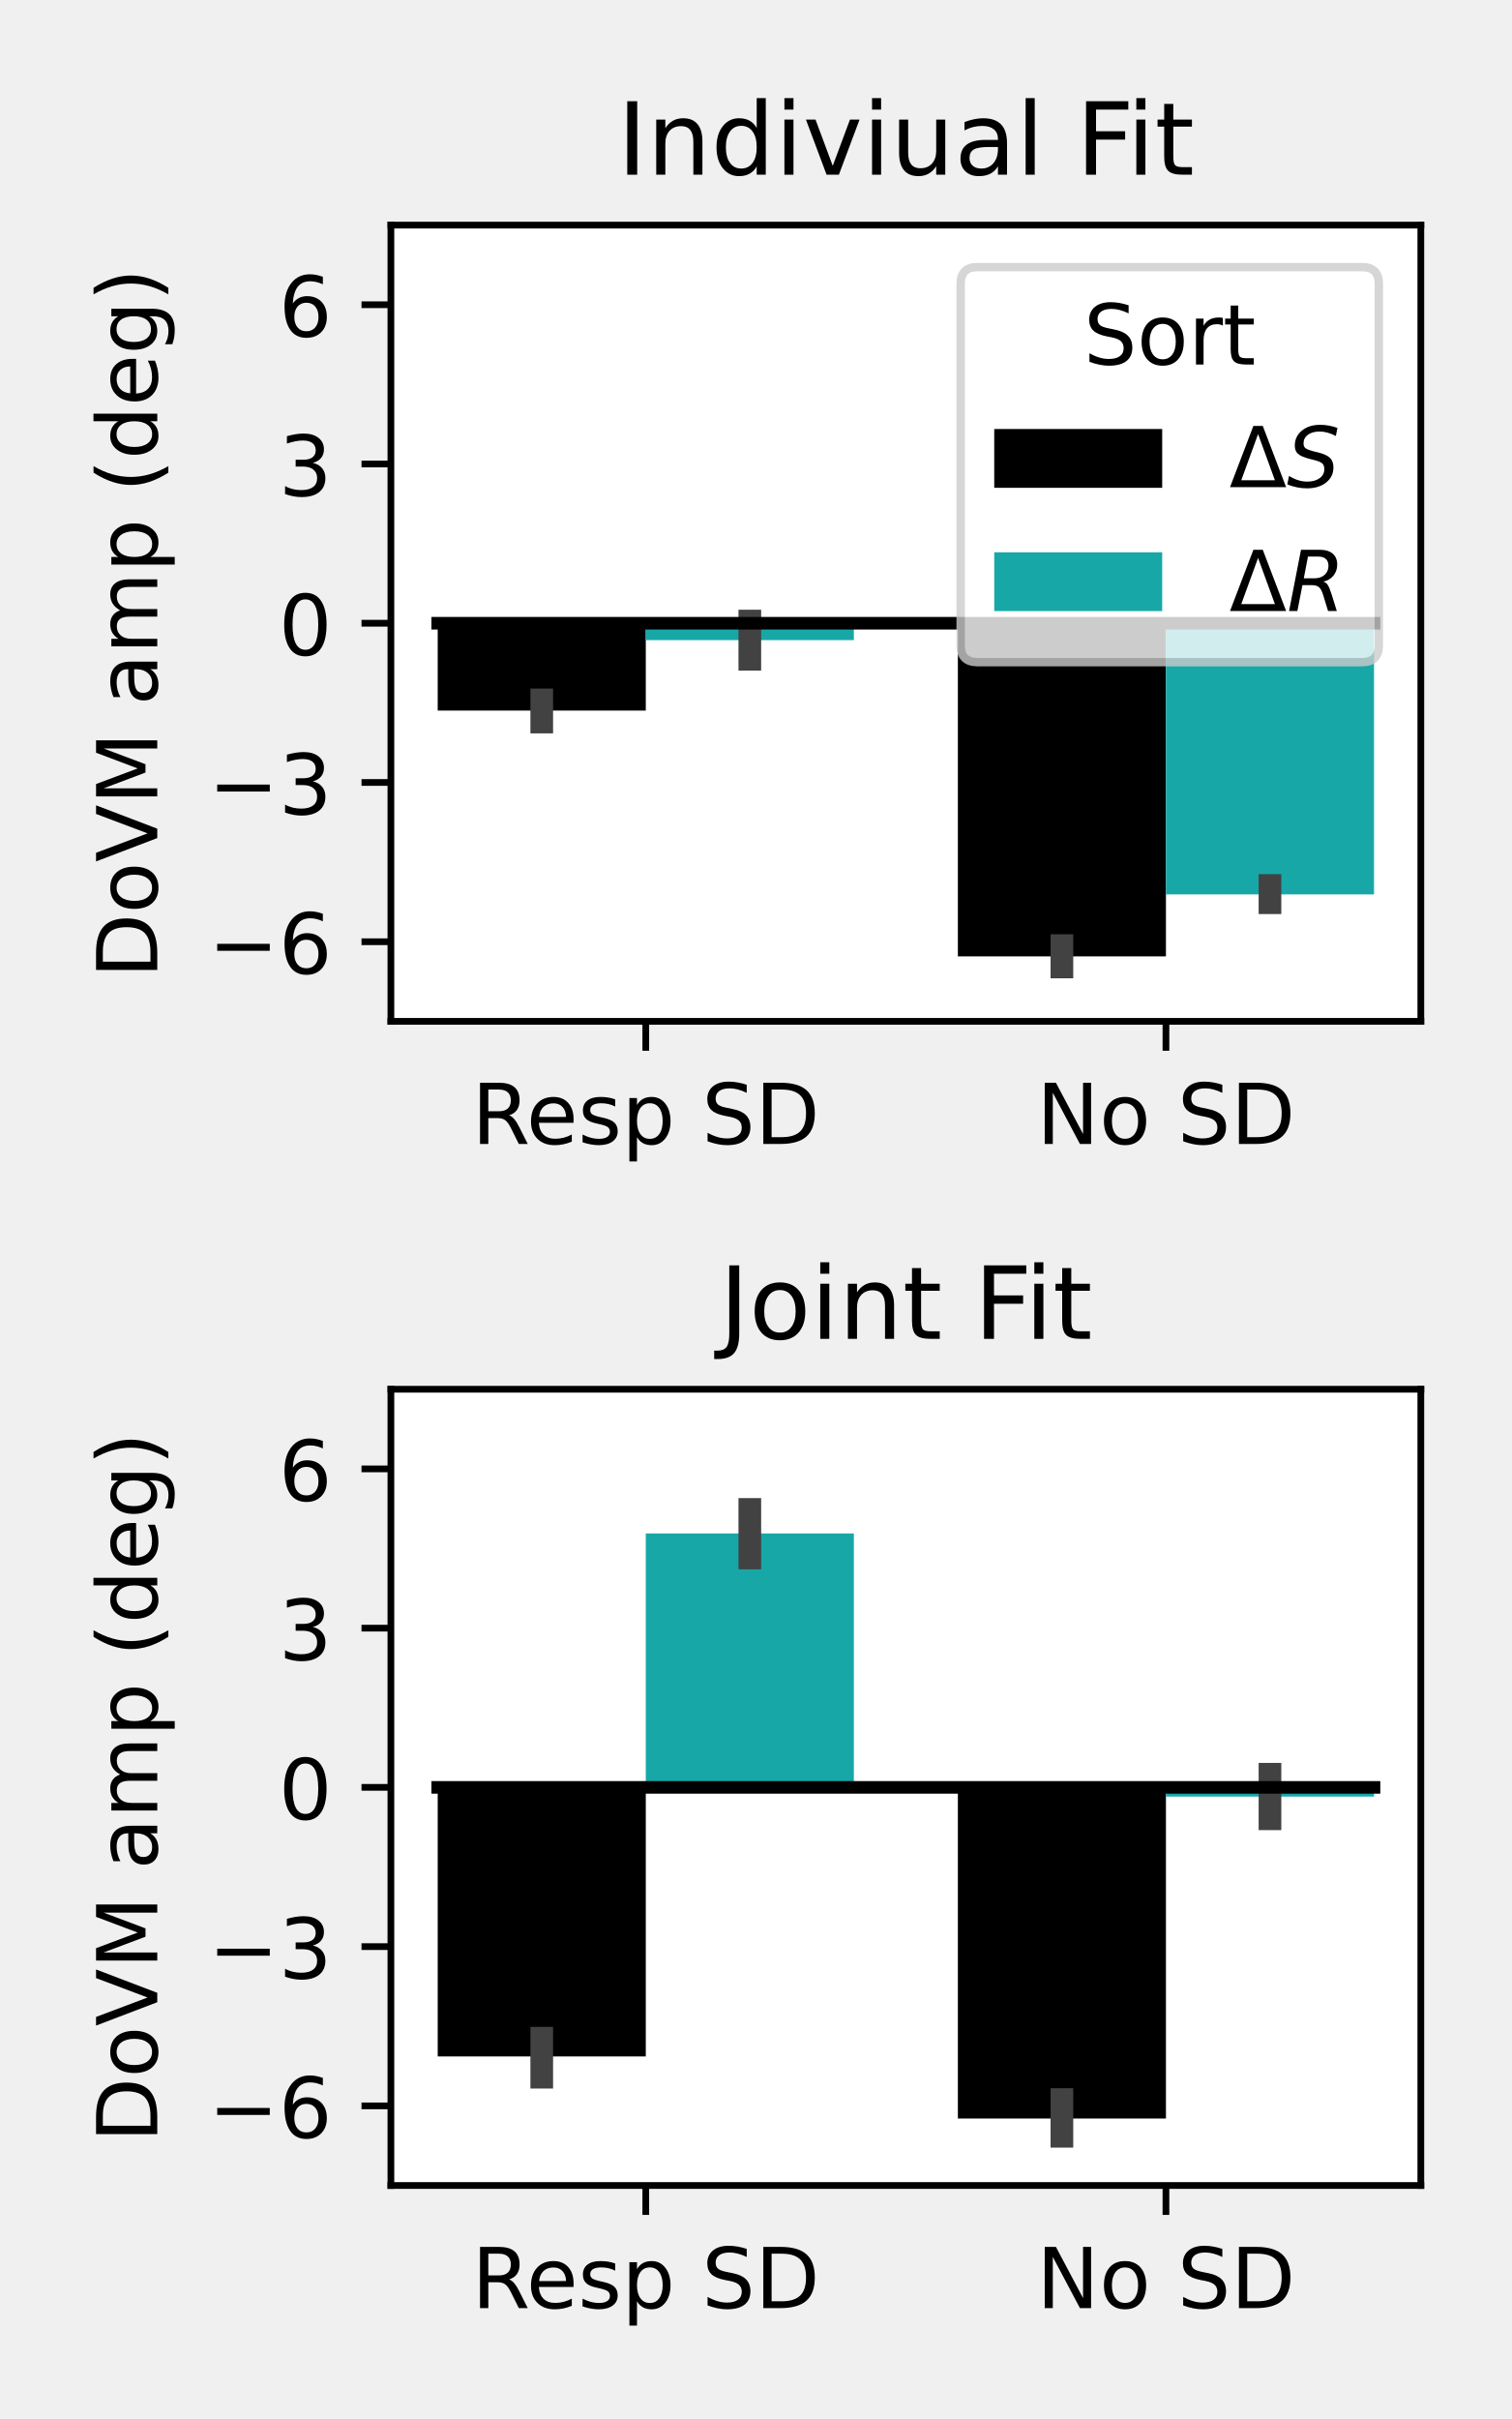
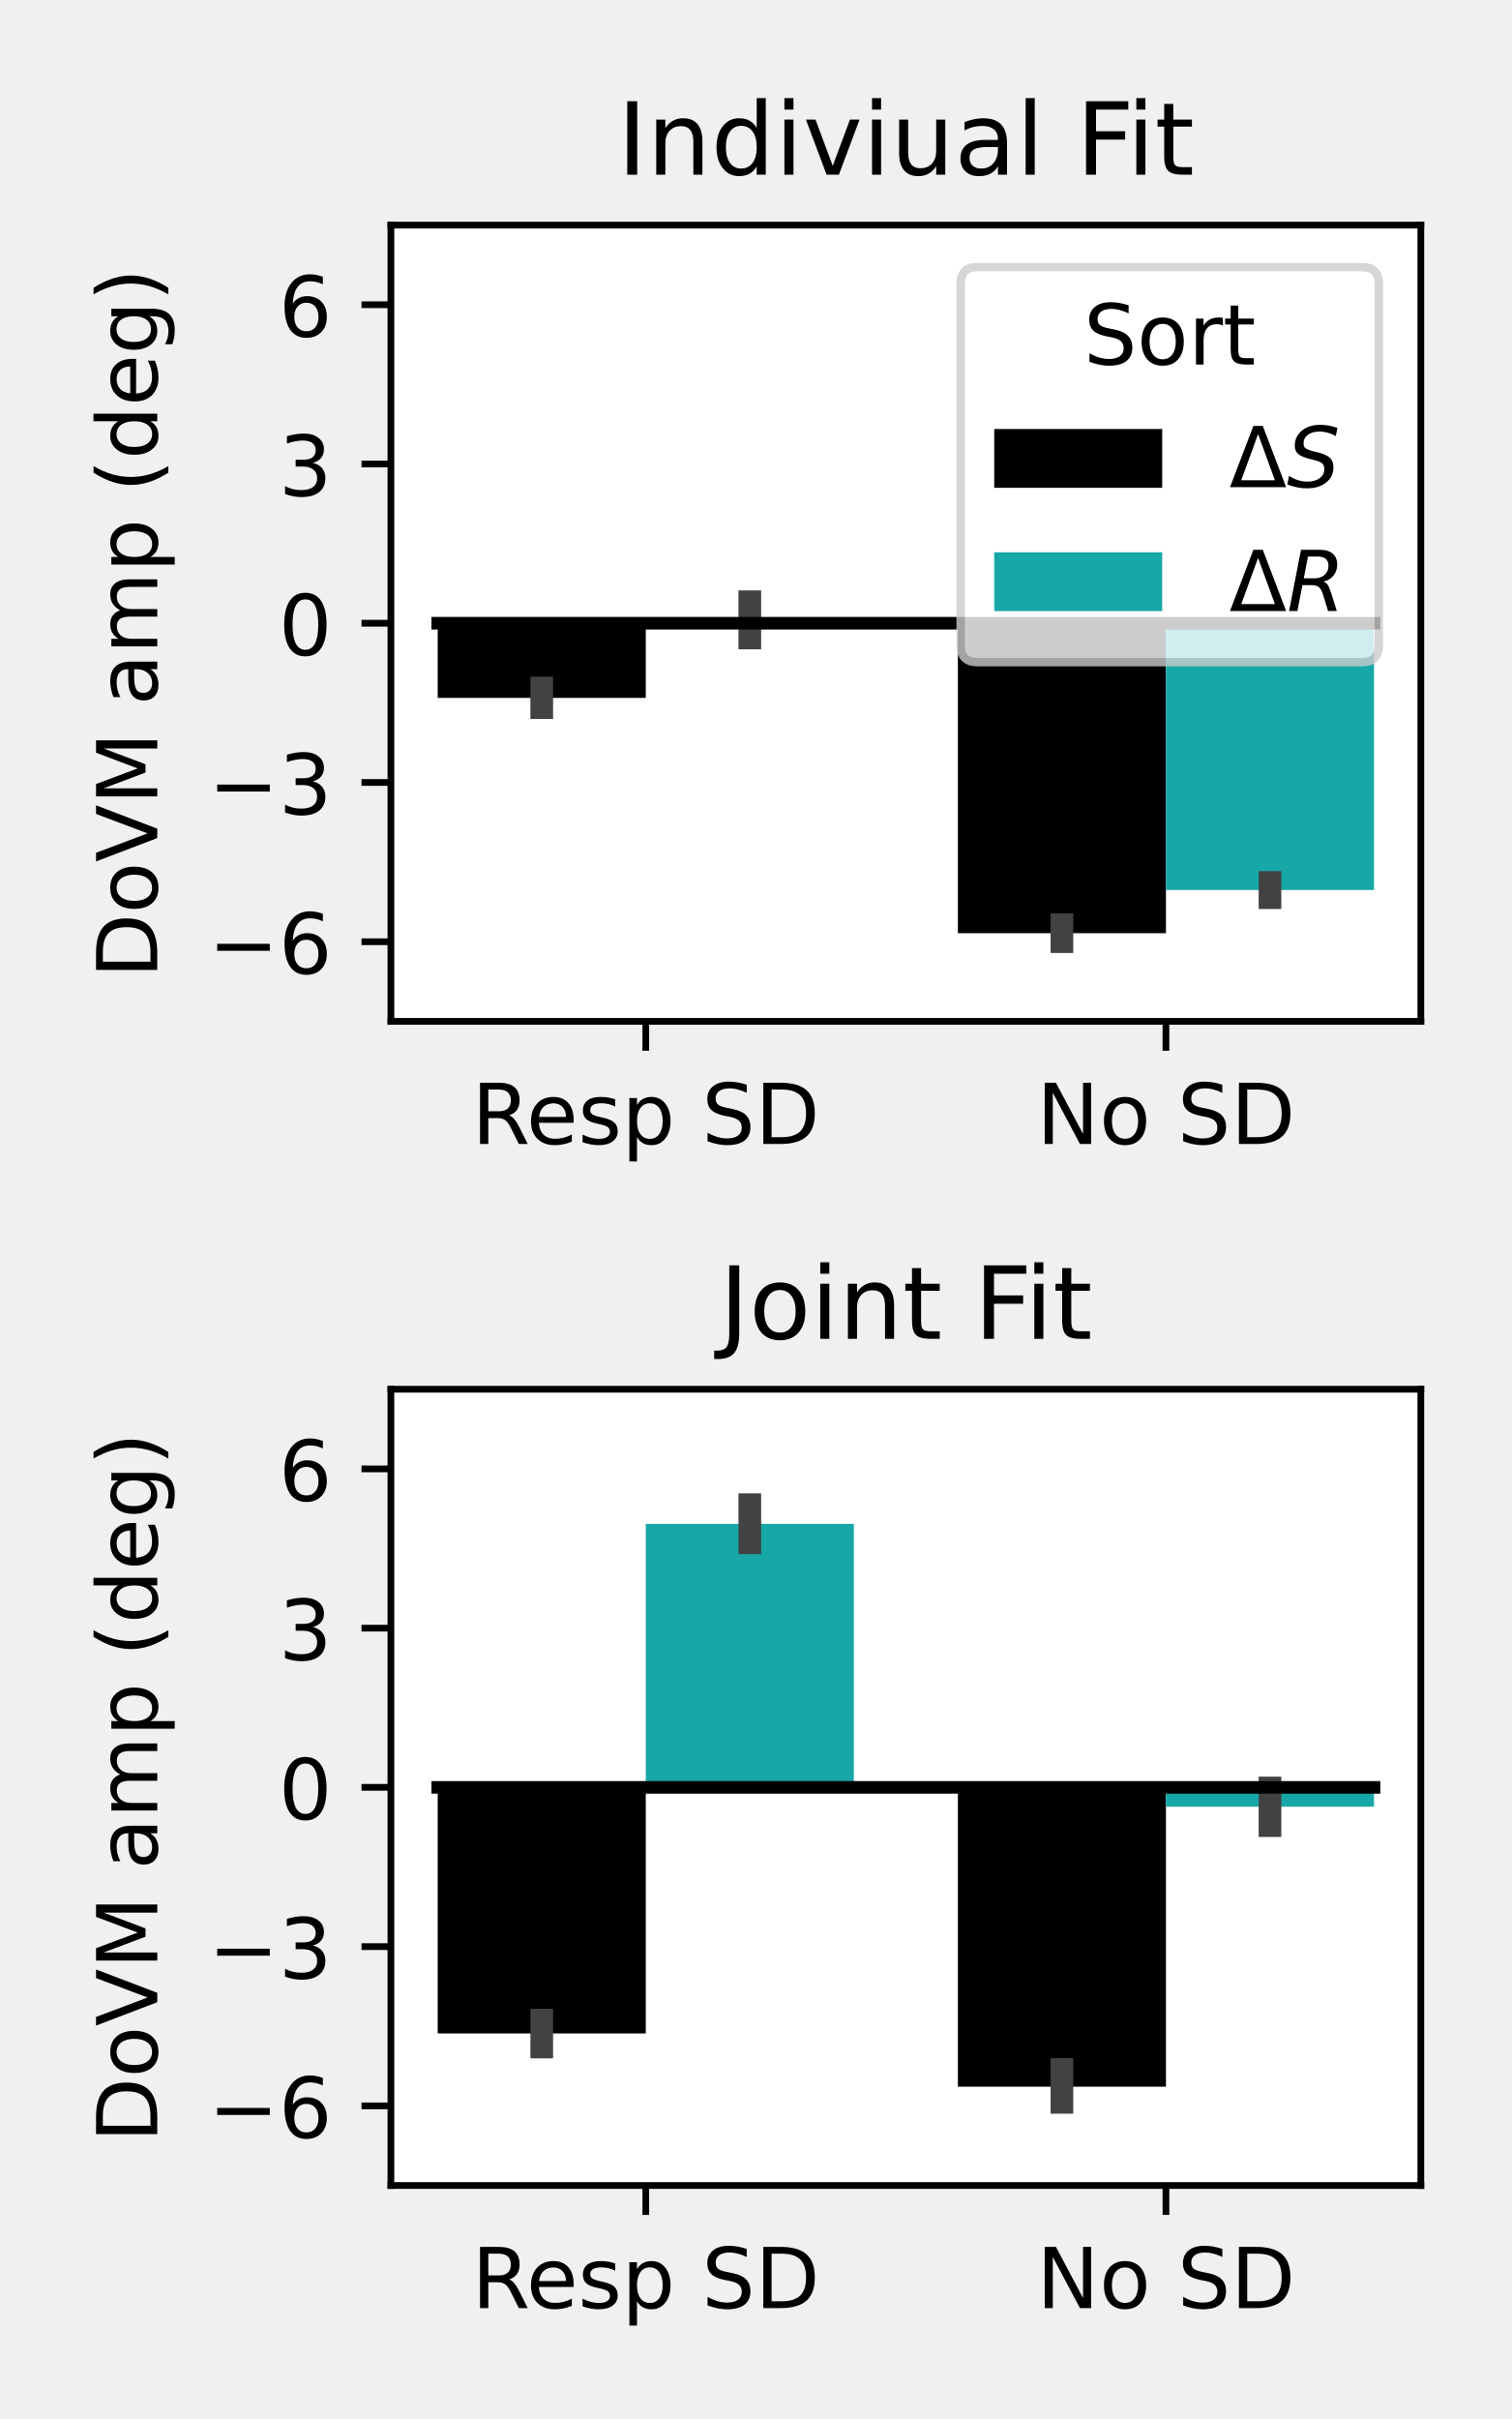
<svg xmlns="http://www.w3.org/2000/svg" xmlns:xlink="http://www.w3.org/1999/xlink" height="288pt" version="1.1" viewBox="0 0 180 288" width="180pt">
  <defs>
    <style type="text/css">*{stroke-linecap:butt;stroke-linejoin:round;}</style>
  </defs>
  <g id="figure_1">
    <g id="patch_1">
      <path d="M 0 288  L 180 288  L 180 0  L 0 0  z " style="fill:none;" />
    </g>
    <g id="axes_1">
      <g id="patch_2">
        <path d="M 46.55 121.6  L 169.2 121.6  L 169.2 26.8  L 46.55 26.8  z " style="fill:#ffffff;" />
      </g>
      <g id="patch_3">
-         <path clip-path="url(#p36e875f460)" d="M 52.125 74.2  L 76.903 74.2  L 76.903 84.599  L 52.125 84.599  z " />
+         <path clip-path="url(#p79daf47641)" d="M 52.125 74.2  L 76.903 74.2  L 76.903 83.089  L 52.125 83.089  z " />
      </g>
      <g id="patch_4">
-         <path clip-path="url(#p36e875f460)" d="M 114.069 74.2  L 138.847 74.2  L 138.847 113.864  L 114.069 113.864  z " />
+         <path clip-path="url(#p79daf47641)" d="M 114.069 74.2  L 138.847 74.2  L 138.847 111.103  L 114.069 111.103  z " />
      </g>
      <g id="patch_5">
-         <path clip-path="url(#p36e875f460)" d="M 76.903 74.2  L 101.681 74.2  L 101.681 76.212  L 76.903 76.212  z " style="fill:#18a7a7;" />
+         <path clip-path="url(#p79daf47641)" d="M 76.903 74.2  L 101.681 74.2  L 101.681 73.719  L 76.903 73.719  z " style="fill:#18a7a7;" />
      </g>
      <g id="patch_6">
-         <path clip-path="url(#p36e875f460)" d="M 138.847 74.2  L 163.625 74.2  L 163.625 106.485  L 138.847 106.485  z " style="fill:#18a7a7;" />
+         <path clip-path="url(#p79daf47641)" d="M 138.847 74.2  L 163.625 74.2  L 163.625 105.962  L 138.847 105.962  z " style="fill:#18a7a7;" />
      </g>
      <g id="matplotlib.axis_1">
        <g id="xtick_1">
          <g id="line2d_1">
            <defs>
-               <path d="M 0 0  L 0 3.5  " id="m6cd4776d0e" style="stroke:#000000;stroke-width:0.8;" />
-             </defs>
-             <g>
-               <use style="stroke:#000000;stroke-width:0.8;" x="76.903" xlink:href="#m6cd4776d0e" y="121.6" />
+               <path d="M 0 0  L 0 3.5  " id="m0ff81fa054" style="stroke:#000000;stroke-width:0.8;" />
+             </defs>
+             <g>
+               <use style="stroke:#000000;stroke-width:0.8;" x="76.903" xlink:href="#m0ff81fa054" y="121.6" />
            </g>
          </g>
          <g id="text_1">
            <g transform="translate(56.18481 136.1984)scale(0.1 -0.1)">
              <defs>
                <path d="M 44.391 34.188  Q 47.562 33.109 50.562 29.594  Q 53.562 26.078 56.594 19.922  L 66.609 0  L 56 0  L 46.688 18.703  Q 43.062 26.031 39.672 28.422  Q 36.281 30.812 30.422 30.812  L 19.672 30.812  L 19.672 0  L 9.812 0  L 9.812 72.906  L 32.078 72.906  Q 44.578 72.906 50.734 67.672  Q 56.891 62.453 56.891 51.906  Q 56.891 45.016 53.688 40.469  Q 50.484 35.938 44.391 34.188  z M 19.672 64.797  L 19.672 38.922  L 32.078 38.922  Q 39.203 38.922 42.844 42.219  Q 46.484 45.516 46.484 51.906  Q 46.484 58.297 42.844 61.547  Q 39.203 64.797 32.078 64.797  z " id="DejaVuSans-82" />
                <path d="M 56.203 29.594  L 56.203 25.203  L 14.891 25.203  Q 15.484 15.922 20.484 11.062  Q 25.484 6.203 34.422 6.203  Q 39.594 6.203 44.453 7.469  Q 49.312 8.734 54.109 11.281  L 54.109 2.781  Q 49.266 0.734 44.188 -0.344  Q 39.109 -1.422 33.891 -1.422  Q 20.797 -1.422 13.156 6.188  Q 5.516 13.812 5.516 26.812  Q 5.516 40.234 12.766 48.109  Q 20.016 56 32.328 56  Q 43.359 56 49.781 48.891  Q 56.203 41.797 56.203 29.594  z M 47.219 32.234  Q 47.125 39.594 43.094 43.984  Q 39.062 48.391 32.422 48.391  Q 24.906 48.391 20.391 44.141  Q 15.875 39.891 15.188 32.172  z " id="DejaVuSans-101" />
                <path d="M 44.281 53.078  L 44.281 44.578  Q 40.484 46.531 36.375 47.5  Q 32.281 48.484 27.875 48.484  Q 21.188 48.484 17.844 46.438  Q 14.5 44.391 14.5 40.281  Q 14.5 37.156 16.891 35.375  Q 19.281 33.594 26.516 31.984  L 29.594 31.297  Q 39.156 29.25 43.188 25.516  Q 47.219 21.781 47.219 15.094  Q 47.219 7.469 41.188 3.016  Q 35.156 -1.422 24.609 -1.422  Q 20.219 -1.422 15.453 -0.562  Q 10.688 0.297 5.422 2  L 5.422 11.281  Q 10.406 8.688 15.234 7.391  Q 20.062 6.109 24.812 6.109  Q 31.156 6.109 34.562 8.281  Q 37.984 10.453 37.984 14.406  Q 37.984 18.062 35.516 20.016  Q 33.062 21.969 24.703 23.781  L 21.578 24.516  Q 13.234 26.266 9.516 29.906  Q 5.812 33.547 5.812 39.891  Q 5.812 47.609 11.281 51.797  Q 16.75 56 26.812 56  Q 31.781 56 36.172 55.266  Q 40.578 54.547 44.281 53.078  z " id="DejaVuSans-115" />
                <path d="M 18.109 8.203  L 18.109 -20.797  L 9.078 -20.797  L 9.078 54.688  L 18.109 54.688  L 18.109 46.391  Q 20.953 51.266 25.266 53.625  Q 29.594 56 35.594 56  Q 45.562 56 51.781 48.094  Q 58.016 40.188 58.016 27.297  Q 58.016 14.406 51.781 6.484  Q 45.562 -1.422 35.594 -1.422  Q 29.594 -1.422 25.266 0.953  Q 20.953 3.328 18.109 8.203  z M 48.688 27.297  Q 48.688 37.203 44.609 42.844  Q 40.531 48.484 33.406 48.484  Q 26.266 48.484 22.188 42.844  Q 18.109 37.203 18.109 27.297  Q 18.109 17.391 22.188 11.75  Q 26.266 6.109 33.406 6.109  Q 40.531 6.109 44.609 11.75  Q 48.688 17.391 48.688 27.297  z " id="DejaVuSans-112" />
                <path id="DejaVuSans-32" />
                <path d="M 53.516 70.516  L 53.516 60.891  Q 47.906 63.578 42.922 64.891  Q 37.938 66.219 33.297 66.219  Q 25.25 66.219 20.875 63.094  Q 16.5 59.969 16.5 54.203  Q 16.5 49.359 19.406 46.891  Q 22.312 44.438 30.422 42.922  L 36.375 41.703  Q 47.406 39.594 52.656 34.297  Q 57.906 29 57.906 20.125  Q 57.906 9.516 50.797 4.047  Q 43.703 -1.422 29.984 -1.422  Q 24.812 -1.422 18.969 -0.25  Q 13.141 0.922 6.891 3.219  L 6.891 13.375  Q 12.891 10.016 18.656 8.297  Q 24.422 6.594 29.984 6.594  Q 38.422 6.594 43.016 9.906  Q 47.609 13.234 47.609 19.391  Q 47.609 24.75 44.312 27.781  Q 41.016 30.812 33.5 32.328  L 27.484 33.5  Q 16.453 35.688 11.516 40.375  Q 6.594 45.062 6.594 53.422  Q 6.594 63.094 13.406 68.656  Q 20.219 74.219 32.172 74.219  Q 37.312 74.219 42.625 73.281  Q 47.953 72.359 53.516 70.516  z " id="DejaVuSans-83" />
                <path d="M 19.672 64.797  L 19.672 8.109  L 31.594 8.109  Q 46.688 8.109 53.688 14.938  Q 60.688 21.781 60.688 36.531  Q 60.688 51.172 53.688 57.984  Q 46.688 64.797 31.594 64.797  z M 9.812 72.906  L 30.078 72.906  Q 51.266 72.906 61.172 64.094  Q 71.094 55.281 71.094 36.531  Q 71.094 17.672 61.125 8.828  Q 51.172 0 30.078 0  L 9.812 0  z " id="DejaVuSans-68" />
              </defs>
              <use xlink:href="#DejaVuSans-82" />
              <use x="64.982" xlink:href="#DejaVuSans-101" />
              <use x="126.506" xlink:href="#DejaVuSans-115" />
              <use x="178.605" xlink:href="#DejaVuSans-112" />
              <use x="242.082" xlink:href="#DejaVuSans-32" />
              <use x="273.869" xlink:href="#DejaVuSans-83" />
              <use x="337.346" xlink:href="#DejaVuSans-68" />
            </g>
          </g>
        </g>
        <g id="xtick_2">
          <g id="line2d_2">
            <g>
-               <use style="stroke:#000000;stroke-width:0.8;" x="138.847" xlink:href="#m6cd4776d0e" y="121.6" />
+               <use style="stroke:#000000;stroke-width:0.8;" x="138.847" xlink:href="#m0ff81fa054" y="121.6" />
            </g>
          </g>
          <g id="text_2">
            <g transform="translate(123.4339 136.1984)scale(0.1 -0.1)">
              <defs>
                <path d="M 9.812 72.906  L 23.094 72.906  L 55.422 11.922  L 55.422 72.906  L 64.984 72.906  L 64.984 0  L 51.703 0  L 19.391 60.984  L 19.391 0  L 9.812 0  z " id="DejaVuSans-78" />
                <path d="M 30.609 48.391  Q 23.391 48.391 19.188 42.75  Q 14.984 37.109 14.984 27.297  Q 14.984 17.484 19.156 11.844  Q 23.344 6.203 30.609 6.203  Q 37.797 6.203 41.984 11.859  Q 46.188 17.531 46.188 27.297  Q 46.188 37.016 41.984 42.703  Q 37.797 48.391 30.609 48.391  z M 30.609 56  Q 42.328 56 49.016 48.375  Q 55.719 40.766 55.719 27.297  Q 55.719 13.875 49.016 6.219  Q 42.328 -1.422 30.609 -1.422  Q 18.844 -1.422 12.172 6.219  Q 5.516 13.875 5.516 27.297  Q 5.516 40.766 12.172 48.375  Q 18.844 56 30.609 56  z " id="DejaVuSans-111" />
              </defs>
              <use xlink:href="#DejaVuSans-78" />
              <use x="74.805" xlink:href="#DejaVuSans-111" />
              <use x="135.986" xlink:href="#DejaVuSans-32" />
              <use x="167.773" xlink:href="#DejaVuSans-83" />
              <use x="231.25" xlink:href="#DejaVuSans-68" />
            </g>
          </g>
        </g>
      </g>
      <g id="matplotlib.axis_2">
        <g id="ytick_1">
          <g id="line2d_3">
            <defs>
-               <path d="M 0 0  L -3.5 0  " id="m1f9d2ea047" style="stroke:#000000;stroke-width:0.8;" />
-             </defs>
-             <g>
-               <use style="stroke:#000000;stroke-width:0.8;" x="46.55" xlink:href="#m1f9d2ea047" y="112.12" />
+               <path d="M 0 0  L -3.5 0  " id="m08e39c3526" style="stroke:#000000;stroke-width:0.8;" />
+             </defs>
+             <g>
+               <use style="stroke:#000000;stroke-width:0.8;" x="46.55" xlink:href="#m08e39c3526" y="112.12" />
            </g>
          </g>
          <g id="text_3">
            <g transform="translate(24.80781 115.9192)scale(0.1 -0.1)">
              <defs>
                <path d="M 10.594 35.5  L 73.188 35.5  L 73.188 27.203  L 10.594 27.203  z " id="DejaVuSans-8722" />
                <path d="M 33.016 40.375  Q 26.375 40.375 22.484 35.828  Q 18.609 31.297 18.609 23.391  Q 18.609 15.531 22.484 10.953  Q 26.375 6.391 33.016 6.391  Q 39.656 6.391 43.531 10.953  Q 47.406 15.531 47.406 23.391  Q 47.406 31.297 43.531 35.828  Q 39.656 40.375 33.016 40.375  z M 52.594 71.297  L 52.594 62.312  Q 48.875 64.062 45.094 64.984  Q 41.312 65.922 37.594 65.922  Q 27.828 65.922 22.672 59.328  Q 17.531 52.734 16.797 39.406  Q 19.672 43.656 24.016 45.922  Q 28.375 48.188 33.594 48.188  Q 44.578 48.188 50.953 41.516  Q 57.328 34.859 57.328 23.391  Q 57.328 12.156 50.688 5.359  Q 44.047 -1.422 33.016 -1.422  Q 20.359 -1.422 13.672 8.266  Q 6.984 17.969 6.984 36.375  Q 6.984 53.656 15.188 63.938  Q 23.391 74.219 37.203 74.219  Q 40.922 74.219 44.703 73.484  Q 48.484 72.75 52.594 71.297  z " id="DejaVuSans-54" />
              </defs>
              <use xlink:href="#DejaVuSans-8722" />
              <use x="83.789" xlink:href="#DejaVuSans-54" />
            </g>
          </g>
        </g>
        <g id="ytick_2">
          <g id="line2d_4">
            <g>
-               <use style="stroke:#000000;stroke-width:0.8;" x="46.55" xlink:href="#m1f9d2ea047" y="93.16" />
+               <use style="stroke:#000000;stroke-width:0.8;" x="46.55" xlink:href="#m08e39c3526" y="93.16" />
            </g>
          </g>
          <g id="text_4">
            <g transform="translate(24.80781 96.95922)scale(0.1 -0.1)">
              <defs>
                <path d="M 40.578 39.312  Q 47.656 37.797 51.625 33  Q 55.609 28.219 55.609 21.188  Q 55.609 10.406 48.188 4.484  Q 40.766 -1.422 27.094 -1.422  Q 22.516 -1.422 17.656 -0.516  Q 12.797 0.391 7.625 2.203  L 7.625 11.719  Q 11.719 9.328 16.594 8.109  Q 21.484 6.891 26.812 6.891  Q 36.078 6.891 40.938 10.547  Q 45.797 14.203 45.797 21.188  Q 45.797 27.641 41.281 31.266  Q 36.766 34.906 28.719 34.906  L 20.219 34.906  L 20.219 43.016  L 29.109 43.016  Q 36.375 43.016 40.234 45.922  Q 44.094 48.828 44.094 54.297  Q 44.094 59.906 40.109 62.906  Q 36.141 65.922 28.719 65.922  Q 24.656 65.922 20.016 65.031  Q 15.375 64.156 9.812 62.312  L 9.812 71.094  Q 15.438 72.656 20.344 73.438  Q 25.25 74.219 29.594 74.219  Q 40.828 74.219 47.359 69.109  Q 53.906 64.016 53.906 55.328  Q 53.906 49.266 50.438 45.094  Q 46.969 40.922 40.578 39.312  z " id="DejaVuSans-51" />
              </defs>
              <use xlink:href="#DejaVuSans-8722" />
              <use x="83.789" xlink:href="#DejaVuSans-51" />
            </g>
          </g>
        </g>
        <g id="ytick_3">
          <g id="line2d_5">
            <g>
-               <use style="stroke:#000000;stroke-width:0.8;" x="46.55" xlink:href="#m1f9d2ea047" y="74.2" />
+               <use style="stroke:#000000;stroke-width:0.8;" x="46.55" xlink:href="#m08e39c3526" y="74.2" />
            </g>
          </g>
          <g id="text_5">
            <g transform="translate(33.1875 77.99922)scale(0.1 -0.1)">
              <defs>
                <path d="M 31.781 66.406  Q 24.172 66.406 20.328 58.906  Q 16.5 51.422 16.5 36.375  Q 16.5 21.391 20.328 13.891  Q 24.172 6.391 31.781 6.391  Q 39.453 6.391 43.281 13.891  Q 47.125 21.391 47.125 36.375  Q 47.125 51.422 43.281 58.906  Q 39.453 66.406 31.781 66.406  z M 31.781 74.219  Q 44.047 74.219 50.516 64.516  Q 56.984 54.828 56.984 36.375  Q 56.984 17.969 50.516 8.266  Q 44.047 -1.422 31.781 -1.422  Q 19.531 -1.422 13.062 8.266  Q 6.594 17.969 6.594 36.375  Q 6.594 54.828 13.062 64.516  Q 19.531 74.219 31.781 74.219  z " id="DejaVuSans-48" />
              </defs>
              <use xlink:href="#DejaVuSans-48" />
            </g>
          </g>
        </g>
        <g id="ytick_4">
          <g id="line2d_6">
            <g>
-               <use style="stroke:#000000;stroke-width:0.8;" x="46.55" xlink:href="#m1f9d2ea047" y="55.24" />
+               <use style="stroke:#000000;stroke-width:0.8;" x="46.55" xlink:href="#m08e39c3526" y="55.24" />
            </g>
          </g>
          <g id="text_6">
            <g transform="translate(33.1875 59.03922)scale(0.1 -0.1)">
              <use xlink:href="#DejaVuSans-51" />
            </g>
          </g>
        </g>
        <g id="ytick_5">
          <g id="line2d_7">
            <g>
-               <use style="stroke:#000000;stroke-width:0.8;" x="46.55" xlink:href="#m1f9d2ea047" y="36.28" />
+               <use style="stroke:#000000;stroke-width:0.8;" x="46.55" xlink:href="#m08e39c3526" y="36.28" />
            </g>
          </g>
          <g id="text_7">
            <g transform="translate(33.1875 40.07922)scale(0.1 -0.1)">
              <use xlink:href="#DejaVuSans-54" />
            </g>
          </g>
        </g>
        <g id="text_8">
          <g transform="translate(18.72812 116.457)rotate(-90)scale(0.1 -0.1)">
            <defs>
              <path d="M 28.609 0  L 0.781 72.906  L 11.078 72.906  L 34.188 11.531  L 57.328 72.906  L 67.578 72.906  L 39.797 0  z " id="DejaVuSans-86" />
              <path d="M 9.812 72.906  L 24.516 72.906  L 43.109 23.297  L 61.812 72.906  L 76.516 72.906  L 76.516 0  L 66.891 0  L 66.891 64.016  L 48.094 14.016  L 38.188 14.016  L 19.391 64.016  L 19.391 0  L 9.812 0  z " id="DejaVuSans-77" />
              <path d="M 34.281 27.484  Q 23.391 27.484 19.188 25  Q 14.984 22.516 14.984 16.5  Q 14.984 11.719 18.141 8.906  Q 21.297 6.109 26.703 6.109  Q 34.188 6.109 38.703 11.406  Q 43.219 16.703 43.219 25.484  L 43.219 27.484  z M 52.203 31.203  L 52.203 0  L 43.219 0  L 43.219 8.297  Q 40.141 3.328 35.547 0.953  Q 30.953 -1.422 24.312 -1.422  Q 15.922 -1.422 10.953 3.297  Q 6 8.016 6 15.922  Q 6 25.141 12.172 29.828  Q 18.359 34.516 30.609 34.516  L 43.219 34.516  L 43.219 35.406  Q 43.219 41.609 39.141 45  Q 35.062 48.391 27.688 48.391  Q 23 48.391 18.547 47.266  Q 14.109 46.141 10.016 43.891  L 10.016 52.203  Q 14.938 54.109 19.578 55.047  Q 24.219 56 28.609 56  Q 40.484 56 46.344 49.844  Q 52.203 43.703 52.203 31.203  z " id="DejaVuSans-97" />
              <path d="M 52 44.188  Q 55.375 50.25 60.062 53.125  Q 64.75 56 71.094 56  Q 79.641 56 84.281 50.016  Q 88.922 44.047 88.922 33.016  L 88.922 0  L 79.891 0  L 79.891 32.719  Q 79.891 40.578 77.094 44.375  Q 74.312 48.188 68.609 48.188  Q 61.625 48.188 57.562 43.547  Q 53.516 38.922 53.516 30.906  L 53.516 0  L 44.484 0  L 44.484 32.719  Q 44.484 40.625 41.703 44.406  Q 38.922 48.188 33.109 48.188  Q 26.219 48.188 22.156 43.531  Q 18.109 38.875 18.109 30.906  L 18.109 0  L 9.078 0  L 9.078 54.688  L 18.109 54.688  L 18.109 46.188  Q 21.188 51.219 25.484 53.609  Q 29.781 56 35.688 56  Q 41.656 56 45.828 52.969  Q 50 49.953 52 44.188  z " id="DejaVuSans-109" />
              <path d="M 31 75.875  Q 24.469 64.656 21.281 53.656  Q 18.109 42.672 18.109 31.391  Q 18.109 20.125 21.312 9.062  Q 24.516 -2 31 -13.188  L 23.188 -13.188  Q 15.875 -1.703 12.234 9.375  Q 8.594 20.453 8.594 31.391  Q 8.594 42.281 12.203 53.312  Q 15.828 64.359 23.188 75.875  z " id="DejaVuSans-40" />
              <path d="M 45.406 46.391  L 45.406 75.984  L 54.391 75.984  L 54.391 0  L 45.406 0  L 45.406 8.203  Q 42.578 3.328 38.25 0.953  Q 33.938 -1.422 27.875 -1.422  Q 17.969 -1.422 11.734 6.484  Q 5.516 14.406 5.516 27.297  Q 5.516 40.188 11.734 48.094  Q 17.969 56 27.875 56  Q 33.938 56 38.25 53.625  Q 42.578 51.266 45.406 46.391  z M 14.797 27.297  Q 14.797 17.391 18.875 11.75  Q 22.953 6.109 30.078 6.109  Q 37.203 6.109 41.297 11.75  Q 45.406 17.391 45.406 27.297  Q 45.406 37.203 41.297 42.844  Q 37.203 48.484 30.078 48.484  Q 22.953 48.484 18.875 42.844  Q 14.797 37.203 14.797 27.297  z " id="DejaVuSans-100" />
              <path d="M 45.406 27.984  Q 45.406 37.75 41.375 43.109  Q 37.359 48.484 30.078 48.484  Q 22.859 48.484 18.828 43.109  Q 14.797 37.75 14.797 27.984  Q 14.797 18.266 18.828 12.891  Q 22.859 7.516 30.078 7.516  Q 37.359 7.516 41.375 12.891  Q 45.406 18.266 45.406 27.984  z M 54.391 6.781  Q 54.391 -7.172 48.188 -13.984  Q 42 -20.797 29.203 -20.797  Q 24.469 -20.797 20.266 -20.094  Q 16.062 -19.391 12.109 -17.922  L 12.109 -9.188  Q 16.062 -11.328 19.922 -12.344  Q 23.781 -13.375 27.781 -13.375  Q 36.625 -13.375 41.016 -8.766  Q 45.406 -4.156 45.406 5.172  L 45.406 9.625  Q 42.625 4.781 38.281 2.391  Q 33.938 0 27.875 0  Q 17.828 0 11.672 7.656  Q 5.516 15.328 5.516 27.984  Q 5.516 40.672 11.672 48.328  Q 17.828 56 27.875 56  Q 33.938 56 38.281 53.609  Q 42.625 51.219 45.406 46.391  L 45.406 54.688  L 54.391 54.688  z " id="DejaVuSans-103" />
              <path d="M 8.016 75.875  L 15.828 75.875  Q 23.141 64.359 26.781 53.312  Q 30.422 42.281 30.422 31.391  Q 30.422 20.453 26.781 9.375  Q 23.141 -1.703 15.828 -13.188  L 8.016 -13.188  Q 14.5 -2 17.703 9.062  Q 20.906 20.125 20.906 31.391  Q 20.906 42.672 17.703 53.656  Q 14.5 64.656 8.016 75.875  z " id="DejaVuSans-41" />
            </defs>
            <use xlink:href="#DejaVuSans-68" />
            <use x="77.002" xlink:href="#DejaVuSans-111" />
            <use x="138.184" xlink:href="#DejaVuSans-86" />
            <use x="206.592" xlink:href="#DejaVuSans-77" />
            <use x="292.871" xlink:href="#DejaVuSans-32" />
            <use x="324.658" xlink:href="#DejaVuSans-97" />
            <use x="385.938" xlink:href="#DejaVuSans-109" />
            <use x="483.35" xlink:href="#DejaVuSans-112" />
            <use x="546.826" xlink:href="#DejaVuSans-32" />
            <use x="578.613" xlink:href="#DejaVuSans-40" />
            <use x="617.627" xlink:href="#DejaVuSans-100" />
            <use x="681.104" xlink:href="#DejaVuSans-101" />
            <use x="742.627" xlink:href="#DejaVuSans-103" />
            <use x="806.104" xlink:href="#DejaVuSans-41" />
          </g>
        </g>
      </g>
      <g id="line2d_8">
-         <path clip-path="url(#p36e875f460)" d="M 64.514 85.965  L 64.514 83.323  " style="fill:none;stroke:#424242;stroke-linecap:square;stroke-width:2.7;" />
+         <path clip-path="url(#p79daf47641)" d="M 64.514 84.254  L 64.514 81.903  " style="fill:none;stroke:#424242;stroke-linecap:square;stroke-width:2.7;" />
      </g>
      <g id="line2d_9">
-         <path clip-path="url(#p36e875f460)" d="M 126.458 115.124  L 126.458 112.578  " style="fill:none;stroke:#424242;stroke-linecap:square;stroke-width:2.7;" />
+         <path clip-path="url(#p79daf47641)" d="M 126.458 112.105  L 126.458 110.087  " style="fill:none;stroke:#424242;stroke-linecap:square;stroke-width:2.7;" />
      </g>
      <g id="line2d_10">
-         <path clip-path="url(#p36e875f460)" d="M 89.292 78.49  L 89.292 73.943  " style="fill:none;stroke:#424242;stroke-linecap:square;stroke-width:2.7;" />
+         <path clip-path="url(#p79daf47641)" d="M 89.292 75.958  L 89.292 71.647  " style="fill:none;stroke:#424242;stroke-linecap:square;stroke-width:2.7;" />
      </g>
      <g id="line2d_11">
-         <path clip-path="url(#p36e875f460)" d="M 151.236 107.479  L 151.236 105.42  " style="fill:none;stroke:#424242;stroke-linecap:square;stroke-width:2.7;" />
+         <path clip-path="url(#p79daf47641)" d="M 151.236 106.876  L 151.236 105.065  " style="fill:none;stroke:#424242;stroke-linecap:square;stroke-width:2.7;" />
      </g>
      <g id="line2d_12">
-         <path clip-path="url(#p36e875f460)" d="M 52.125 74.2  L 163.625 74.2  " style="fill:none;stroke:#000000;stroke-linecap:square;stroke-width:1.5;" />
+         <path clip-path="url(#p79daf47641)" d="M 52.125 74.2  L 163.625 74.2  " style="fill:none;stroke:#000000;stroke-linecap:square;stroke-width:1.5;" />
      </g>
      <g id="patch_7">
        <path d="M 46.55 121.6  L 46.55 26.8  " style="fill:none;stroke:#000000;stroke-linecap:square;stroke-linejoin:miter;stroke-width:0.8;" />
      </g>
      <g id="patch_8">
        <path d="M 169.2 121.6  L 169.2 26.8  " style="fill:none;stroke:#000000;stroke-linecap:square;stroke-linejoin:miter;stroke-width:0.8;" />
      </g>
      <g id="patch_9">
        <path d="M 46.55 121.6  L 169.2 121.6  " style="fill:none;stroke:#000000;stroke-linecap:square;stroke-linejoin:miter;stroke-width:0.8;" />
      </g>
      <g id="patch_10">
        <path d="M 46.55 26.8  L 169.2 26.8  " style="fill:none;stroke:#000000;stroke-linecap:square;stroke-linejoin:miter;stroke-width:0.8;" />
      </g>
      <g id="text_9">
        <g transform="translate(73.52031 20.8)scale(0.12 -0.12)">
          <defs>
            <path d="M 9.812 72.906  L 19.672 72.906  L 19.672 0  L 9.812 0  z " id="DejaVuSans-73" />
            <path d="M 54.891 33.016  L 54.891 0  L 45.906 0  L 45.906 32.719  Q 45.906 40.484 42.875 44.328  Q 39.844 48.188 33.797 48.188  Q 26.516 48.188 22.312 43.547  Q 18.109 38.922 18.109 30.906  L 18.109 0  L 9.078 0  L 9.078 54.688  L 18.109 54.688  L 18.109 46.188  Q 21.344 51.125 25.703 53.562  Q 30.078 56 35.797 56  Q 45.219 56 50.047 50.172  Q 54.891 44.344 54.891 33.016  z " id="DejaVuSans-110" />
            <path d="M 9.422 54.688  L 18.406 54.688  L 18.406 0  L 9.422 0  z M 9.422 75.984  L 18.406 75.984  L 18.406 64.594  L 9.422 64.594  z " id="DejaVuSans-105" />
            <path d="M 2.984 54.688  L 12.5 54.688  L 29.594 8.797  L 46.688 54.688  L 56.203 54.688  L 35.688 0  L 23.484 0  z " id="DejaVuSans-118" />
            <path d="M 8.5 21.578  L 8.5 54.688  L 17.484 54.688  L 17.484 21.922  Q 17.484 14.156 20.5 10.266  Q 23.531 6.391 29.594 6.391  Q 36.859 6.391 41.078 11.031  Q 45.312 15.672 45.312 23.688  L 45.312 54.688  L 54.297 54.688  L 54.297 0  L 45.312 0  L 45.312 8.406  Q 42.047 3.422 37.719 1  Q 33.406 -1.422 27.688 -1.422  Q 18.266 -1.422 13.375 4.438  Q 8.5 10.297 8.5 21.578  z M 31.109 56  z " id="DejaVuSans-117" />
            <path d="M 9.422 75.984  L 18.406 75.984  L 18.406 0  L 9.422 0  z " id="DejaVuSans-108" />
            <path d="M 9.812 72.906  L 51.703 72.906  L 51.703 64.594  L 19.672 64.594  L 19.672 43.109  L 48.578 43.109  L 48.578 34.812  L 19.672 34.812  L 19.672 0  L 9.812 0  z " id="DejaVuSans-70" />
            <path d="M 18.312 70.219  L 18.312 54.688  L 36.812 54.688  L 36.812 47.703  L 18.312 47.703  L 18.312 18.016  Q 18.312 11.328 20.141 9.422  Q 21.969 7.516 27.594 7.516  L 36.812 7.516  L 36.812 0  L 27.594 0  Q 17.188 0 13.234 3.875  Q 9.281 7.766 9.281 18.016  L 9.281 47.703  L 2.688 47.703  L 2.688 54.688  L 9.281 54.688  L 9.281 70.219  z " id="DejaVuSans-116" />
          </defs>
          <use xlink:href="#DejaVuSans-73" />
          <use x="29.492" xlink:href="#DejaVuSans-110" />
          <use x="92.871" xlink:href="#DejaVuSans-100" />
          <use x="156.348" xlink:href="#DejaVuSans-105" />
          <use x="184.131" xlink:href="#DejaVuSans-118" />
          <use x="243.311" xlink:href="#DejaVuSans-105" />
          <use x="271.094" xlink:href="#DejaVuSans-117" />
          <use x="334.473" xlink:href="#DejaVuSans-97" />
          <use x="395.752" xlink:href="#DejaVuSans-108" />
          <use x="423.535" xlink:href="#DejaVuSans-32" />
          <use x="455.322" xlink:href="#DejaVuSans-70" />
          <use x="505.592" xlink:href="#DejaVuSans-105" />
          <use x="533.375" xlink:href="#DejaVuSans-116" />
        </g>
      </g>
      <g id="legend_1">
        <g id="patch_11">
          <path d="M 116.4 78.834  L 162.2 78.834  Q 164.2 78.834 164.2 76.834  L 164.2 33.8  Q 164.2 31.8 162.2 31.8  L 116.4 31.8  Q 114.4 31.8 114.4 33.8  L 114.4 76.834  Q 114.4 78.834 116.4 78.834  z " style="fill:#ffffff;opacity:0.8;stroke:#cccccc;stroke-linejoin:miter;" />
        </g>
        <g id="text_10">
          <g transform="translate(129.0508 43.39844)scale(0.1 -0.1)">
            <defs>
              <path d="M 41.109 46.297  Q 39.594 47.172 37.812 47.578  Q 36.031 48 33.891 48  Q 26.266 48 22.188 43.047  Q 18.109 38.094 18.109 28.812  L 18.109 0  L 9.078 0  L 9.078 54.688  L 18.109 54.688  L 18.109 46.188  Q 20.953 51.172 25.484 53.578  Q 30.031 56 36.531 56  Q 37.453 56 38.578 55.875  Q 39.703 55.766 41.062 55.516  z " id="DejaVuSans-114" />
            </defs>
            <use xlink:href="#DejaVuSans-83" />
            <use x="63.477" xlink:href="#DejaVuSans-111" />
            <use x="124.658" xlink:href="#DejaVuSans-114" />
            <use x="165.771" xlink:href="#DejaVuSans-116" />
          </g>
        </g>
        <g id="patch_12">
          <path d="M 118.4 58.077  L 138.4 58.077  L 138.4 51.077  L 118.4 51.077  z " />
        </g>
        <g id="text_11">
          <g transform="translate(146.4 58.07656)scale(0.1 -0.1)">
            <defs>
              <path d="M 34.188 63.188  L 14.156 8.203  L 54.25 8.203  z M 0.781 0  L 28.609 72.906  L 39.797 72.906  L 67.578 0  z " id="DejaVuSans-916" />
              <path d="M 60.297 70.516  L 58.406 60.891  Q 53.469 63.531 48.609 64.875  Q 43.75 66.219 39.203 66.219  Q 30.375 66.219 25.141 62.359  Q 19.922 58.5 19.922 52.094  Q 19.922 48.578 21.844 46.703  Q 23.781 44.828 31.781 42.672  L 37.703 41.219  Q 47.703 38.625 51.609 34.641  Q 55.516 30.672 55.516 23.484  Q 55.516 12.453 46.844 5.516  Q 38.188 -1.422 24.031 -1.422  Q 18.219 -1.422 12.359 -0.266  Q 6.5 0.875 0.594 3.219  L 2.594 13.375  Q 8.016 10.016 13.453 8.297  Q 18.891 6.594 24.312 6.594  Q 33.547 6.594 39.109 10.688  Q 44.672 14.797 44.672 21.391  Q 44.672 25.781 42.453 28.047  Q 40.234 30.328 32.906 32.172  L 27 33.688  Q 16.891 36.328 13.203 39.766  Q 9.516 43.219 9.516 49.422  Q 9.516 60.297 17.891 67.25  Q 26.266 74.219 39.703 74.219  Q 44.922 74.219 50.047 73.281  Q 55.172 72.359 60.297 70.516  z " id="DejaVuSans-Oblique-83" />
            </defs>
            <use transform="translate(0 0.78125)" xlink:href="#DejaVuSans-916" />
            <use transform="translate(68.4082 0.78125)" xlink:href="#DejaVuSans-Oblique-83" />
          </g>
        </g>
        <g id="patch_13">
          <path d="M 118.4 72.755  L 138.4 72.755  L 138.4 65.755  L 118.4 65.755  z " style="fill:#18a7a7;" />
        </g>
        <g id="text_12">
          <g transform="translate(146.4 72.75469)scale(0.1 -0.1)">
            <defs>
              <path d="M 25.203 64.797  L 20.219 38.922  L 32.906 38.922  Q 40.375 38.922 44.984 43.047  Q 49.609 47.172 49.609 53.812  Q 49.609 59.125 46.5 61.953  Q 43.406 64.797 37.594 64.797  z M 43.312 35.016  Q 46.438 34.281 48.516 31.391  Q 50.594 28.516 53.328 19.922  L 59.516 0  L 49.125 0  L 43.406 18.703  Q 41.219 25.922 38.328 28.359  Q 35.453 30.812 29.5 30.812  L 18.609 30.812  L 12.594 0  L 2.688 0  L 16.891 72.906  L 39.109 72.906  Q 49.219 72.906 54.609 68.328  Q 60.016 63.766 60.016 55.172  Q 60.016 47.562 55.422 41.984  Q 50.828 36.422 43.312 35.016  z " id="DejaVuSans-Oblique-82" />
            </defs>
            <use transform="translate(0 0.09375)" xlink:href="#DejaVuSans-916" />
            <use transform="translate(68.4082 0.09375)" xlink:href="#DejaVuSans-Oblique-82" />
          </g>
        </g>
      </g>
    </g>
    <g id="axes_2">
      <g id="patch_14">
        <path d="M 46.55 260.2  L 169.2 260.2  L 169.2 165.4  L 46.55 165.4  z " style="fill:#ffffff;" />
      </g>
      <g id="patch_15">
-         <path clip-path="url(#pb1a836ab39)" d="M 52.125 212.8  L 76.903 212.8  L 76.903 244.834  L 52.125 244.834  z " />
+         <path clip-path="url(#p3fbf6b3412)" d="M 52.125 212.8  L 76.903 212.8  L 76.903 242.098  L 52.125 242.098  z " />
      </g>
      <g id="patch_16">
-         <path clip-path="url(#pb1a836ab39)" d="M 114.069 212.8  L 138.847 212.8  L 138.847 252.227  L 114.069 252.227  z " />
+         <path clip-path="url(#p3fbf6b3412)" d="M 114.069 212.8  L 138.847 212.8  L 138.847 248.437  L 114.069 248.437  z " />
      </g>
      <g id="patch_17">
-         <path clip-path="url(#pb1a836ab39)" d="M 76.903 212.8  L 101.681 212.8  L 101.681 182.569  L 76.903 182.569  z " style="fill:#18a7a7;" />
+         <path clip-path="url(#p3fbf6b3412)" d="M 76.903 212.8  L 101.681 212.8  L 101.681 181.427  L 76.903 181.427  z " style="fill:#18a7a7;" />
      </g>
      <g id="patch_18">
-         <path clip-path="url(#pb1a836ab39)" d="M 138.847 212.8  L 163.625 212.8  L 163.625 213.895  L 138.847 213.895  z " style="fill:#18a7a7;" />
+         <path clip-path="url(#p3fbf6b3412)" d="M 138.847 212.8  L 163.625 212.8  L 163.625 215.102  L 138.847 215.102  z " style="fill:#18a7a7;" />
      </g>
      <g id="matplotlib.axis_3">
        <g id="xtick_3">
          <g id="line2d_13">
            <g>
-               <use style="stroke:#000000;stroke-width:0.8;" x="76.903" xlink:href="#m6cd4776d0e" y="260.2" />
+               <use style="stroke:#000000;stroke-width:0.8;" x="76.903" xlink:href="#m0ff81fa054" y="260.2" />
            </g>
          </g>
          <g id="text_13">
            <g transform="translate(56.18481 274.7984)scale(0.1 -0.1)">
              <use xlink:href="#DejaVuSans-82" />
              <use x="64.982" xlink:href="#DejaVuSans-101" />
              <use x="126.506" xlink:href="#DejaVuSans-115" />
              <use x="178.605" xlink:href="#DejaVuSans-112" />
              <use x="242.082" xlink:href="#DejaVuSans-32" />
              <use x="273.869" xlink:href="#DejaVuSans-83" />
              <use x="337.346" xlink:href="#DejaVuSans-68" />
            </g>
          </g>
        </g>
        <g id="xtick_4">
          <g id="line2d_14">
            <g>
-               <use style="stroke:#000000;stroke-width:0.8;" x="138.847" xlink:href="#m6cd4776d0e" y="260.2" />
+               <use style="stroke:#000000;stroke-width:0.8;" x="138.847" xlink:href="#m0ff81fa054" y="260.2" />
            </g>
          </g>
          <g id="text_14">
            <g transform="translate(123.4339 274.7984)scale(0.1 -0.1)">
              <use xlink:href="#DejaVuSans-78" />
              <use x="74.805" xlink:href="#DejaVuSans-111" />
              <use x="135.986" xlink:href="#DejaVuSans-32" />
              <use x="167.773" xlink:href="#DejaVuSans-83" />
              <use x="231.25" xlink:href="#DejaVuSans-68" />
            </g>
          </g>
        </g>
      </g>
      <g id="matplotlib.axis_4">
        <g id="ytick_6">
          <g id="line2d_15">
            <g>
-               <use style="stroke:#000000;stroke-width:0.8;" x="46.55" xlink:href="#m1f9d2ea047" y="250.72" />
+               <use style="stroke:#000000;stroke-width:0.8;" x="46.55" xlink:href="#m08e39c3526" y="250.72" />
            </g>
          </g>
          <g id="text_15">
            <g transform="translate(24.80781 254.5192)scale(0.1 -0.1)">
              <use xlink:href="#DejaVuSans-8722" />
              <use x="83.789" xlink:href="#DejaVuSans-54" />
            </g>
          </g>
        </g>
        <g id="ytick_7">
          <g id="line2d_16">
            <g>
-               <use style="stroke:#000000;stroke-width:0.8;" x="46.55" xlink:href="#m1f9d2ea047" y="231.76" />
+               <use style="stroke:#000000;stroke-width:0.8;" x="46.55" xlink:href="#m08e39c3526" y="231.76" />
            </g>
          </g>
          <g id="text_16">
            <g transform="translate(24.80781 235.5592)scale(0.1 -0.1)">
              <use xlink:href="#DejaVuSans-8722" />
              <use x="83.789" xlink:href="#DejaVuSans-51" />
            </g>
          </g>
        </g>
        <g id="ytick_8">
          <g id="line2d_17">
            <g>
-               <use style="stroke:#000000;stroke-width:0.8;" x="46.55" xlink:href="#m1f9d2ea047" y="212.8" />
+               <use style="stroke:#000000;stroke-width:0.8;" x="46.55" xlink:href="#m08e39c3526" y="212.8" />
            </g>
          </g>
          <g id="text_17">
            <g transform="translate(33.1875 216.5992)scale(0.1 -0.1)">
              <use xlink:href="#DejaVuSans-48" />
            </g>
          </g>
        </g>
        <g id="ytick_9">
          <g id="line2d_18">
            <g>
-               <use style="stroke:#000000;stroke-width:0.8;" x="46.55" xlink:href="#m1f9d2ea047" y="193.84" />
+               <use style="stroke:#000000;stroke-width:0.8;" x="46.55" xlink:href="#m08e39c3526" y="193.84" />
            </g>
          </g>
          <g id="text_18">
            <g transform="translate(33.1875 197.6392)scale(0.1 -0.1)">
              <use xlink:href="#DejaVuSans-51" />
            </g>
          </g>
        </g>
        <g id="ytick_10">
          <g id="line2d_19">
            <g>
-               <use style="stroke:#000000;stroke-width:0.8;" x="46.55" xlink:href="#m1f9d2ea047" y="174.88" />
+               <use style="stroke:#000000;stroke-width:0.8;" x="46.55" xlink:href="#m08e39c3526" y="174.88" />
            </g>
          </g>
          <g id="text_19">
            <g transform="translate(33.1875 178.6792)scale(0.1 -0.1)">
              <use xlink:href="#DejaVuSans-54" />
            </g>
          </g>
        </g>
        <g id="text_20">
          <g transform="translate(18.72812 255.057)rotate(-90)scale(0.1 -0.1)">
            <use xlink:href="#DejaVuSans-68" />
            <use x="77.002" xlink:href="#DejaVuSans-111" />
            <use x="138.184" xlink:href="#DejaVuSans-86" />
            <use x="206.592" xlink:href="#DejaVuSans-77" />
            <use x="292.871" xlink:href="#DejaVuSans-32" />
            <use x="324.658" xlink:href="#DejaVuSans-97" />
            <use x="385.938" xlink:href="#DejaVuSans-109" />
            <use x="483.35" xlink:href="#DejaVuSans-112" />
            <use x="546.826" xlink:href="#DejaVuSans-32" />
            <use x="578.613" xlink:href="#DejaVuSans-40" />
            <use x="617.627" xlink:href="#DejaVuSans-100" />
            <use x="681.104" xlink:href="#DejaVuSans-101" />
            <use x="742.627" xlink:href="#DejaVuSans-103" />
            <use x="806.104" xlink:href="#DejaVuSans-41" />
          </g>
        </g>
      </g>
      <g id="line2d_20">
-         <path clip-path="url(#pb1a836ab39)" d="M 64.514 247.307  L 64.514 242.66  " style="fill:none;stroke:#424242;stroke-linecap:square;stroke-width:2.7;" />
+         <path clip-path="url(#p3fbf6b3412)" d="M 64.514 243.714  L 64.514 240.515  " style="fill:none;stroke:#424242;stroke-linecap:square;stroke-width:2.7;" />
      </g>
      <g id="line2d_21">
-         <path clip-path="url(#pb1a836ab39)" d="M 126.458 254.337  L 126.458 249.965  " style="fill:none;stroke:#424242;stroke-linecap:square;stroke-width:2.7;" />
+         <path clip-path="url(#p3fbf6b3412)" d="M 126.458 250.297  L 126.458 246.391  " style="fill:none;stroke:#424242;stroke-linecap:square;stroke-width:2.7;" />
      </g>
      <g id="line2d_22">
-         <path clip-path="url(#pb1a836ab39)" d="M 89.292 185.491  L 89.292 179.713  " style="fill:none;stroke:#424242;stroke-linecap:square;stroke-width:2.7;" />
+         <path clip-path="url(#p3fbf6b3412)" d="M 89.292 183.682  L 89.292 179.145  " style="fill:none;stroke:#424242;stroke-linecap:square;stroke-width:2.7;" />
      </g>
      <g id="line2d_23">
-         <path clip-path="url(#pb1a836ab39)" d="M 151.236 216.538  L 151.236 211.239  " style="fill:none;stroke:#424242;stroke-linecap:square;stroke-width:2.7;" />
+         <path clip-path="url(#p3fbf6b3412)" d="M 151.236 217.354  L 151.236 212.869  " style="fill:none;stroke:#424242;stroke-linecap:square;stroke-width:2.7;" />
      </g>
      <g id="line2d_24">
-         <path clip-path="url(#pb1a836ab39)" d="M 52.125 212.8  L 163.625 212.8  " style="fill:none;stroke:#000000;stroke-linecap:square;stroke-width:1.5;" />
+         <path clip-path="url(#p3fbf6b3412)" d="M 52.125 212.8  L 163.625 212.8  " style="fill:none;stroke:#000000;stroke-linecap:square;stroke-width:1.5;" />
      </g>
      <g id="patch_19">
        <path d="M 46.55 260.2  L 46.55 165.4  " style="fill:none;stroke:#000000;stroke-linecap:square;stroke-linejoin:miter;stroke-width:0.8;" />
      </g>
      <g id="patch_20">
        <path d="M 169.2 260.2  L 169.2 165.4  " style="fill:none;stroke:#000000;stroke-linecap:square;stroke-linejoin:miter;stroke-width:0.8;" />
      </g>
      <g id="patch_21">
        <path d="M 46.55 260.2  L 169.2 260.2  " style="fill:none;stroke:#000000;stroke-linecap:square;stroke-linejoin:miter;stroke-width:0.8;" />
      </g>
      <g id="patch_22">
        <path d="M 46.55 165.4  L 169.2 165.4  " style="fill:none;stroke:#000000;stroke-linecap:square;stroke-linejoin:miter;stroke-width:0.8;" />
      </g>
      <g id="text_21">
        <g transform="translate(85.67031 159.4)scale(0.12 -0.12)">
          <defs>
            <path d="M 9.812 72.906  L 19.672 72.906  L 19.672 5.078  Q 19.672 -8.109 14.672 -14.062  Q 9.672 -20.016 -1.422 -20.016  L -5.172 -20.016  L -5.172 -11.719  L -2.094 -11.719  Q 4.438 -11.719 7.125 -8.047  Q 9.812 -4.391 9.812 5.078  z " id="DejaVuSans-74" />
          </defs>
          <use xlink:href="#DejaVuSans-74" />
          <use x="29.492" xlink:href="#DejaVuSans-111" />
          <use x="90.674" xlink:href="#DejaVuSans-105" />
          <use x="118.457" xlink:href="#DejaVuSans-110" />
          <use x="181.836" xlink:href="#DejaVuSans-116" />
          <use x="221.045" xlink:href="#DejaVuSans-32" />
          <use x="252.832" xlink:href="#DejaVuSans-70" />
          <use x="303.102" xlink:href="#DejaVuSans-105" />
          <use x="330.885" xlink:href="#DejaVuSans-116" />
        </g>
      </g>
    </g>
  </g>
  <defs>
-     <clipPath id="p36e875f460">
+     <clipPath id="p79daf47641">
      <rect height="94.8" width="122.65" x="46.55" y="26.8" />
    </clipPath>
-     <clipPath id="pb1a836ab39">
+     <clipPath id="p3fbf6b3412">
      <rect height="94.8" width="122.65" x="46.55" y="165.4" />
    </clipPath>
  </defs>
</svg>
